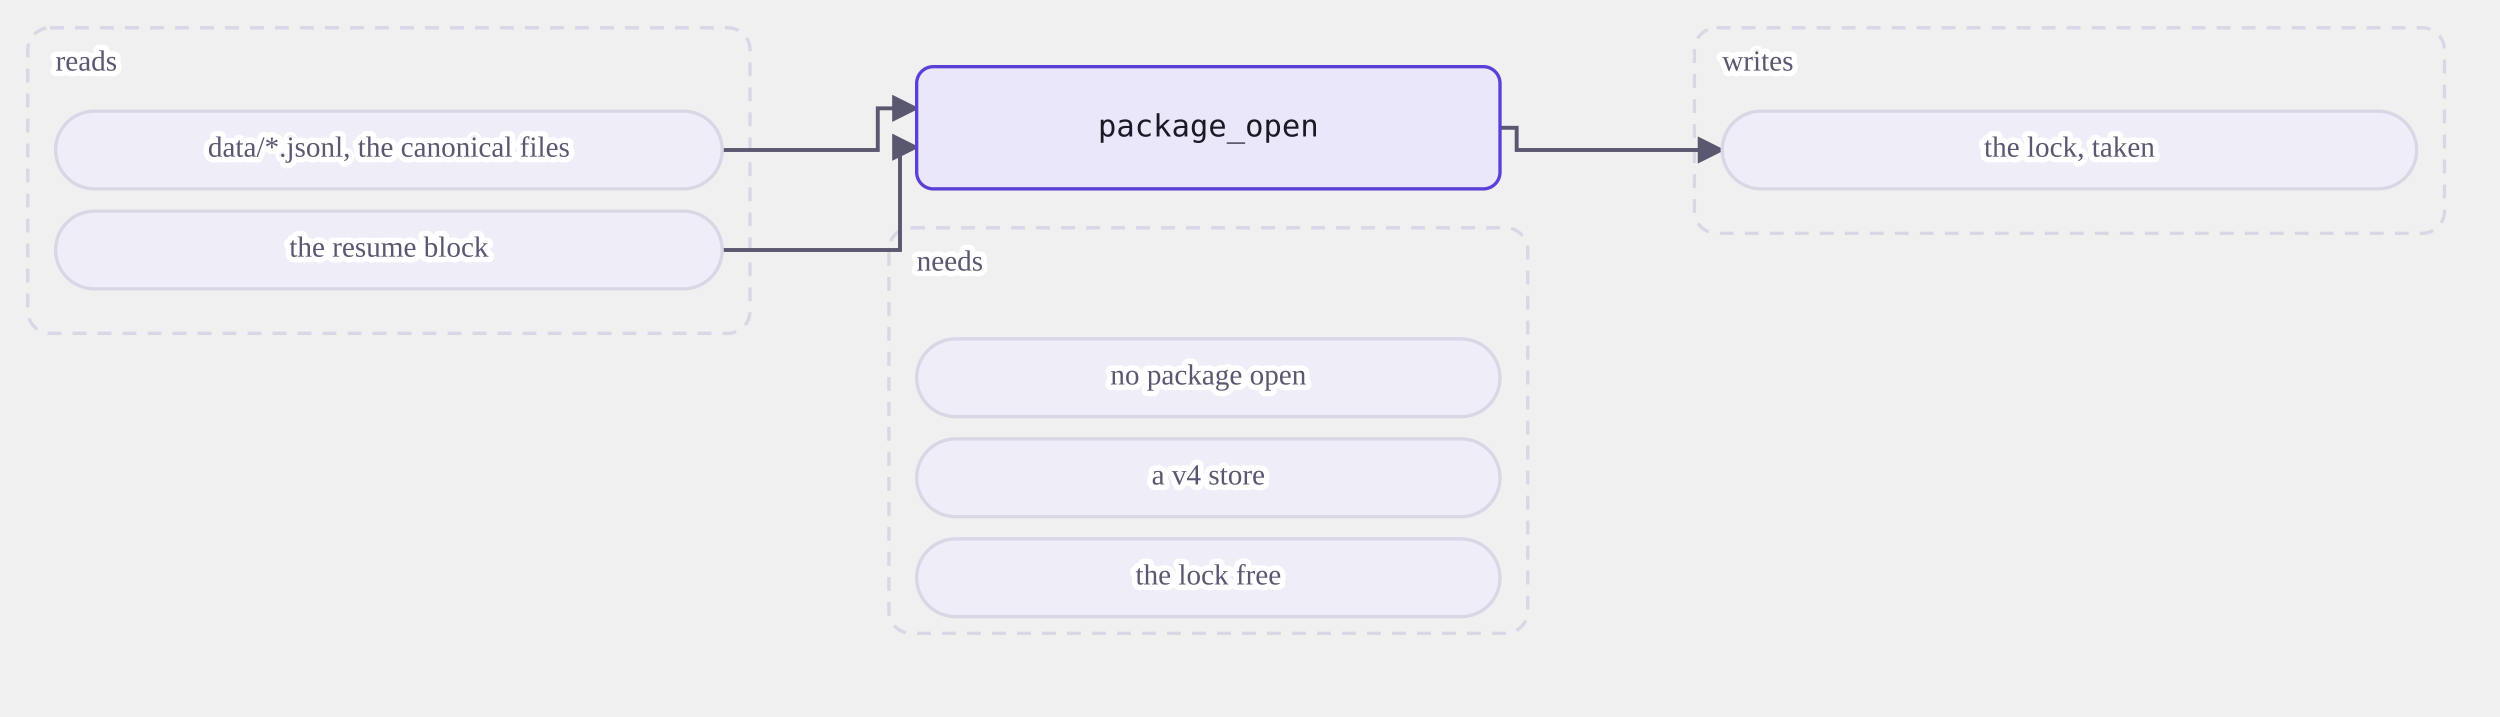
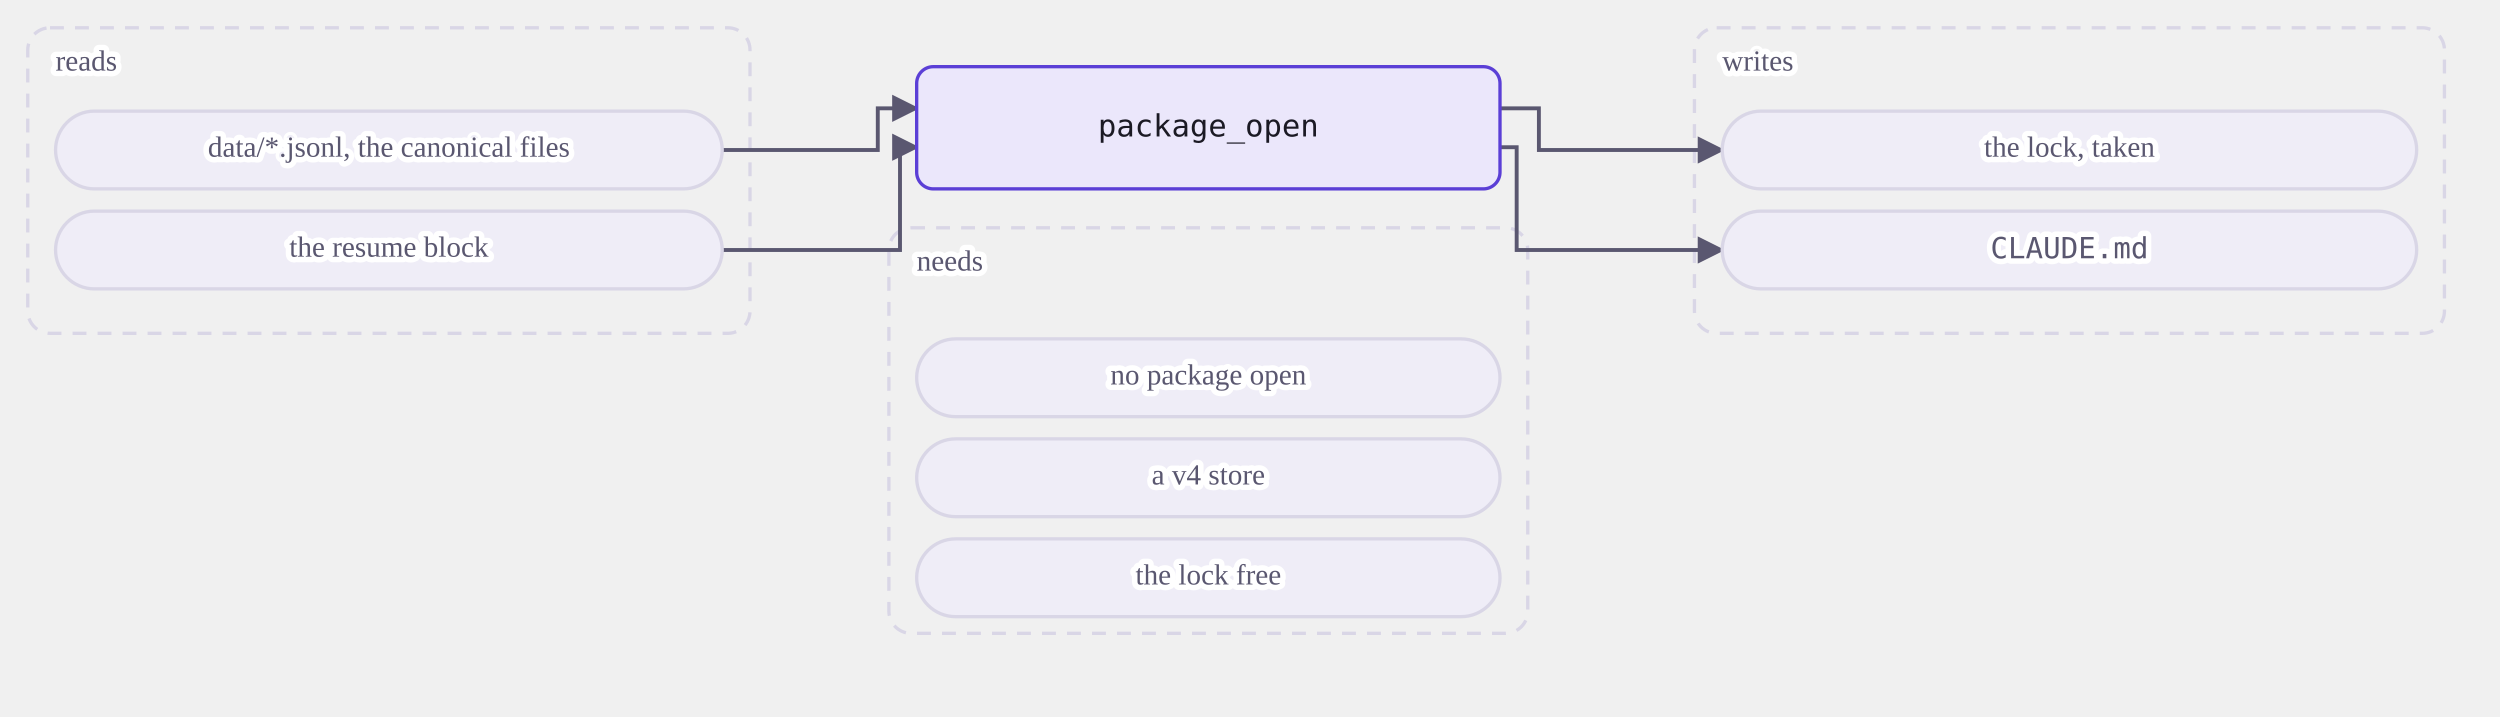
<svg xmlns="http://www.w3.org/2000/svg" class="dia" lang="en" viewBox="0 0 900 258" width="900" height="258" role="img" aria-label="What the tool needs before it runs, what it reads, and what it writes. Every claim is pinned to a line of the server.">
  <style>svg{font-family:Georgia, "Times New Roman", serif;color:#1b1a24;direction:ltr}text{fill:currentColor}.box{fill:#efedf7;stroke:#d9d6e6;stroke-width:1.2}.box.acc{fill:#ebe7fb;stroke:#5b3fd6}.box.good{fill:#e0efe6;stroke:#1f8a4c}.box.bad{fill:#f8e7e7;stroke:#c23b36}.box.warn{fill:#f3ebdd;stroke:#a8700f}.box.frame{fill:none;stroke:#d9d6e6;stroke-dasharray:5 4}.frame .lbl{fill:#5a5770}.edge{fill:none;stroke:#5a5770;stroke-width:1.4}.edge.acc{stroke:#5b3fd6;stroke-width:1.8}.edge.loop{stroke-dasharray:4 3}.lbl{font-size:12px}.lbl.small{font-size:10.5px;fill:#5a5770;paint-order:stroke fill;stroke:#ffffff;stroke-width:4px;stroke-linejoin:round}.lbl.strong{font-weight:600;font-size:13px}.num{font-family:Consolas, Menlo, monospace;font-size:11px;direction:ltr;unicode-bidi:isolate}.arrow{fill:#5a5770}.arrow.acc{fill:#5b3fd6}</style>
  <defs>
    <marker id="ar-fx-package_open-en" viewBox="0 0 10 10" refX="9" refY="5" markerWidth="7" markerHeight="7" orient="auto-start-reverse">
      <path d="M0 0L10 5L0 10z" class="arrow" />
    </marker>
    <marker id="ara-fx-package_open-en" viewBox="0 0 10 10" refX="9" refY="5" markerWidth="7" markerHeight="7" orient="auto-start-reverse">
      <path d="M0 0L10 5L0 10z" class="arrow acc" />
    </marker>
  </defs>
  <g class="frame">
    <rect class="box frame" x="10.0" y="10" width="260" height="110" rx="8" />
    <text class="lbl small" x="20.0" y="23.0" text-anchor="start" dominant-baseline="middle">reads</text>
  </g>
  <g class="frame">
-     <rect class="box frame" x="610.0" y="10" width="270" height="74" rx="8" />
+     <rect class="box frame" x="610.0" y="10" width="270" height="110" rx="8" />
    <text class="lbl small" x="620.0" y="23.0" text-anchor="start" dominant-baseline="middle">writes</text>
  </g>
  <g class="frame">
    <rect class="box frame" x="320.0" y="82" width="230" height="146" rx="8" />
    <text class="lbl small" x="330.0" y="95.0" text-anchor="start" dominant-baseline="middle">needs</text>
  </g>
  <path class="edge  draw" marker-end="url(#ar-fx-package_open-en)" d="M260.0 54.0 L316.0 54.0 L316.0 39.0 L330.0 39.0" />
  <path class="edge  draw" marker-end="url(#ar-fx-package_open-en)" d="M260.0 90.0 L324.0 90.0 L324.0 53.0 L330.0 53.0" />
-   <path class="edge  draw" marker-end="url(#ar-fx-package_open-en)" d="M540.0 46.0 L546.0 46.0 L546.0 54.0 L620.0 54.0" />
+   <path class="edge  draw" marker-end="url(#ar-fx-package_open-en)" d="M540.0 39.0 L554.0 39.0 L554.0 54.0 L620.0 54.0" />
+   <path class="edge  draw" marker-end="url(#ar-fx-package_open-en)" d="M540.0 53.0 L546.0 53.0 L546.0 90.0 L620.0 90.0" />
  <g data-key="l0">
    <rect class="box pill" x="20.0" y="40" width="240" height="28" rx="14.0" />
    <text class="lbl small" x="140.0" y="54.0" text-anchor="middle" dominant-baseline="middle">data/*.jsonl, the canonical files</text>
  </g>
  <g data-key="l1">
    <rect class="box pill" x="20.0" y="76" width="240" height="28" rx="14.0" />
    <text class="lbl small" x="140.0" y="90.0" text-anchor="middle" dominant-baseline="middle">the resume block</text>
  </g>
  <g data-key="r0">
    <rect class="box pill" x="620.0" y="40" width="250" height="28" rx="14.0" />
    <text class="lbl small" x="745.0" y="54.0" text-anchor="middle" dominant-baseline="middle">the lock, taken</text>
+   </g>
+   <g data-key="r1">
+     <rect class="box pill" x="620.0" y="76" width="250" height="28" rx="14.0" />
+     <text class="lbl num small" x="745.0" y="90.0" text-anchor="middle" dominant-baseline="middle" style="direction:ltr;unicode-bidi:isolate">CLAUDE.md</text>
  </g>
  <g data-key="hub">
    <rect class="box acc strong" x="330.0" y="24" width="210" height="44" rx="6" />
    <text class="lbl num" x="435.0" y="46.0" text-anchor="middle" dominant-baseline="middle" style="direction:ltr;unicode-bidi:isolate">package_open</text>
  </g>
  <g data-key="b0">
    <rect class="box pill" x="330.0" y="122" width="210" height="28" rx="14.0" />
    <text class="lbl small" x="435.0" y="136.0" text-anchor="middle" dominant-baseline="middle">no package open</text>
  </g>
  <g data-key="b1">
    <rect class="box pill" x="330.0" y="158" width="210" height="28" rx="14.0" />
    <text class="lbl small" x="435.0" y="172.0" text-anchor="middle" dominant-baseline="middle">a v4 store</text>
  </g>
  <g data-key="b2">
    <rect class="box pill" x="330.0" y="194" width="210" height="28" rx="14.0" />
    <text class="lbl small" x="435.0" y="208.0" text-anchor="middle" dominant-baseline="middle">the lock free</text>
  </g>
</svg>
